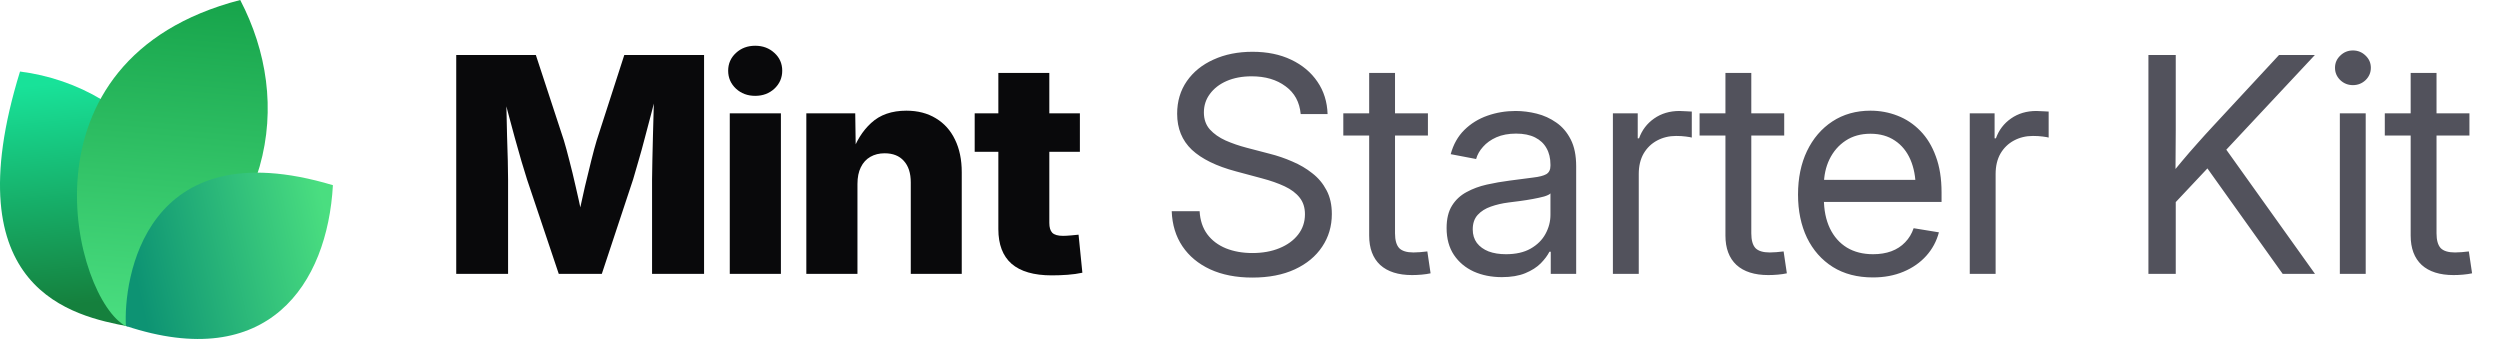
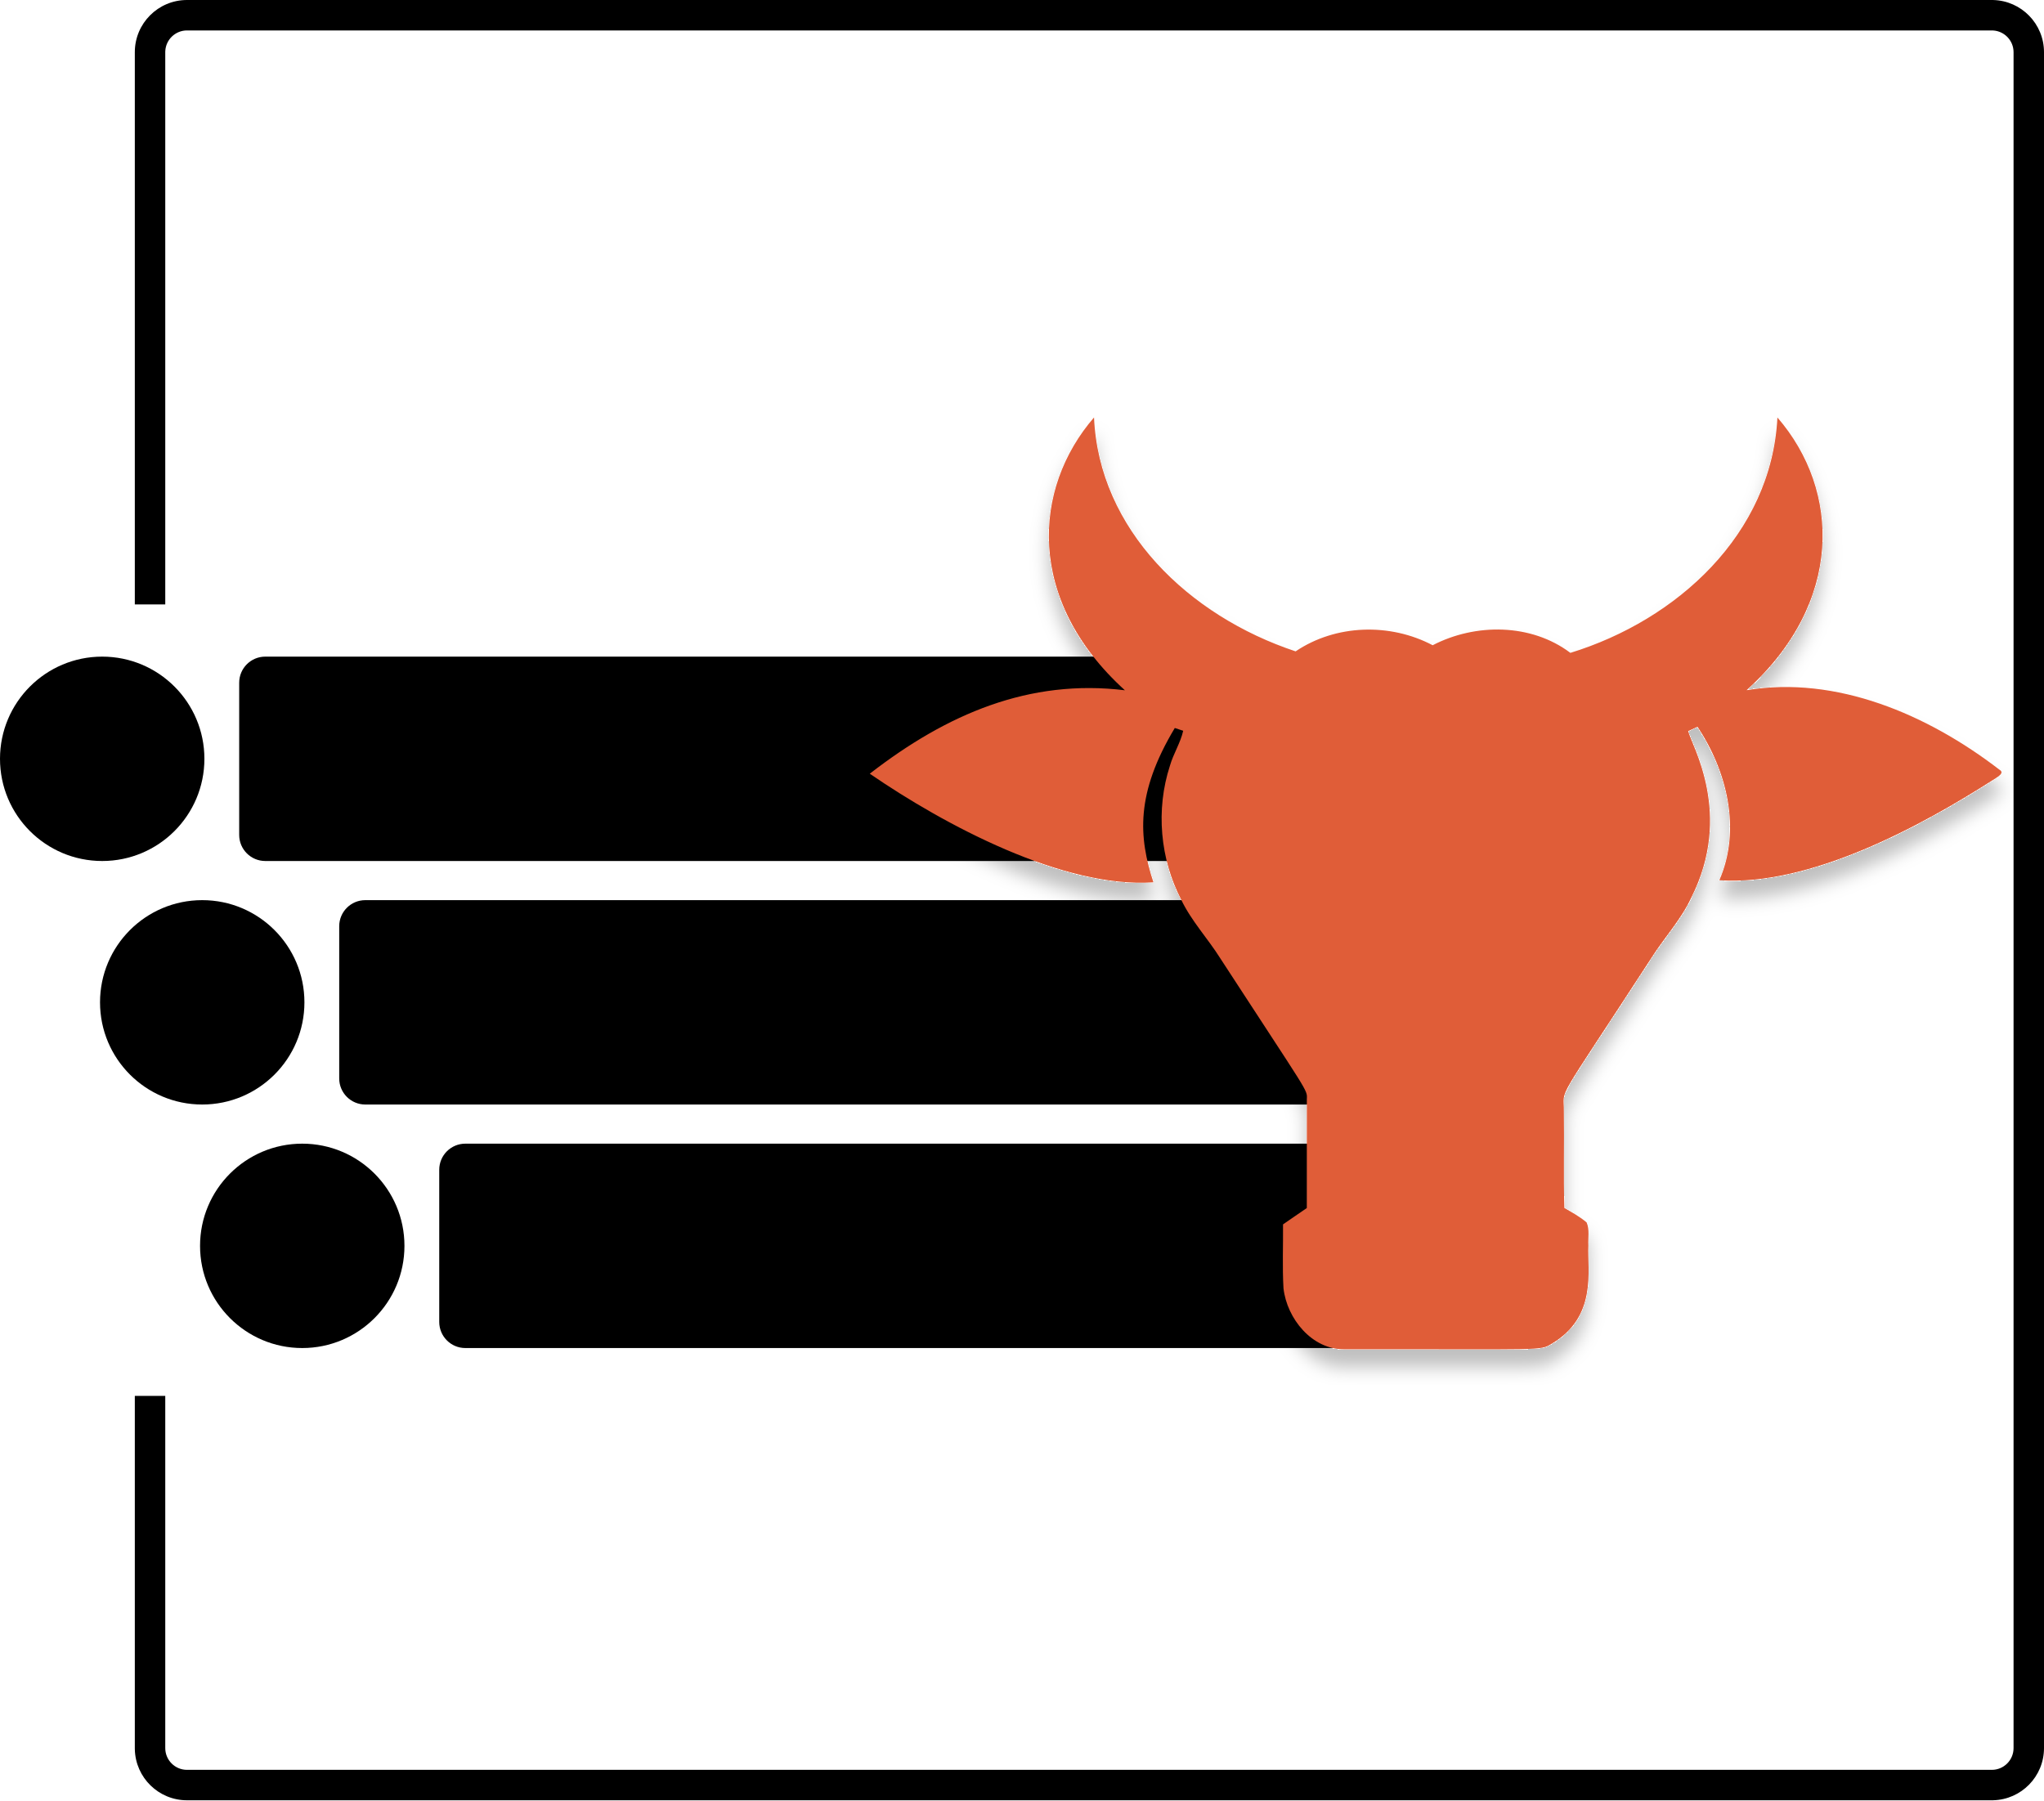
- <svg xmlns="http://www.w3.org/2000/svg" width="177" height="24" viewBox="0 0 177 24" fill="none">
-   <path d="M9.061 23.108C5.268 22.377 -3.391 20.627 1.417 5.064C9.634 6.099 16.973 14.064 9.061 23.108Z" fill="url(#paint0_linear_17557_2020)" />
-   <path d="M8.919 23.094C5.276 21.222 0.784 4.209 17.007 0C20.757 7.193 19.621 16.545 8.919 23.094Z" fill="url(#paint1_linear_17557_2020)" />
-   <path d="M8.914 23.079C8.735 19.882 10.159 9.085 23.57 13.111C23.181 20.123 18.984 26.418 8.914 23.079Z" fill="url(#paint2_linear_17557_2020)" />
-   <path d="M32.301 19.392V3.894H37.938L39.925 9.948C40.036 10.315 40.164 10.787 40.31 11.362C40.462 11.938 40.611 12.552 40.757 13.204C40.91 13.855 41.048 14.483 41.173 15.086C41.305 15.682 41.412 16.192 41.495 16.615H40.695C40.771 16.192 40.871 15.682 40.996 15.086C41.128 14.49 41.267 13.866 41.412 13.214C41.565 12.562 41.714 11.948 41.86 11.373C42.005 10.79 42.133 10.315 42.244 9.948L44.2 3.894H49.848V19.392H46.166V12.704C46.166 12.357 46.173 11.917 46.187 11.383C46.2 10.849 46.214 10.27 46.228 9.646C46.249 9.022 46.266 8.391 46.28 7.753C46.301 7.115 46.311 6.519 46.311 5.964H46.623C46.485 6.561 46.332 7.181 46.166 7.826C45.999 8.471 45.833 9.102 45.666 9.719C45.507 10.336 45.351 10.901 45.198 11.414C45.053 11.928 44.928 12.357 44.824 12.704L42.608 19.392H39.561L37.314 12.704C37.203 12.357 37.072 11.928 36.919 11.414C36.773 10.901 36.614 10.34 36.441 9.729C36.274 9.112 36.104 8.481 35.931 7.836C35.764 7.192 35.608 6.567 35.463 5.964H35.827C35.834 6.512 35.844 7.105 35.858 7.743C35.872 8.374 35.886 9.005 35.9 9.636C35.92 10.26 35.938 10.839 35.952 11.373C35.965 11.907 35.972 12.351 35.972 12.704V19.392H32.301ZM51.668 19.392V8.024H55.288V19.392H51.668ZM53.468 6.786C52.927 6.786 52.473 6.616 52.105 6.276C51.738 5.93 51.554 5.507 51.554 5.007C51.554 4.508 51.738 4.088 52.105 3.749C52.473 3.409 52.927 3.239 53.468 3.239C54.009 3.239 54.463 3.409 54.83 3.749C55.198 4.082 55.382 4.501 55.382 5.007C55.382 5.507 55.198 5.93 54.83 6.276C54.463 6.616 54.009 6.786 53.468 6.786ZM60.708 13.027V19.392H57.088V8.024H60.551L60.593 10.967H60.281C60.593 10.024 61.061 9.268 61.685 8.7C62.309 8.124 63.138 7.836 64.171 7.836C64.975 7.836 65.672 8.017 66.262 8.377C66.851 8.731 67.302 9.234 67.614 9.885C67.933 10.537 68.092 11.307 68.092 12.194V19.392H64.483V12.912C64.483 12.26 64.32 11.754 63.994 11.394C63.675 11.033 63.221 10.853 62.632 10.853C62.25 10.853 61.914 10.936 61.623 11.102C61.332 11.269 61.106 11.515 60.947 11.841C60.787 12.16 60.708 12.555 60.708 13.027ZM76.456 8.024V10.749H69.008V8.024H76.456ZM70.683 5.163H74.292V15.783C74.292 16.102 74.361 16.334 74.5 16.48C74.646 16.625 74.899 16.698 75.259 16.698C75.405 16.698 75.596 16.688 75.831 16.667C76.074 16.646 76.251 16.629 76.362 16.615L76.632 19.309C76.313 19.378 75.963 19.427 75.582 19.455C75.207 19.482 74.836 19.496 74.469 19.496C73.2 19.496 72.25 19.222 71.619 18.674C70.995 18.127 70.683 17.308 70.683 16.22V5.163Z" fill="#09090B" />
-   <path d="M88.667 19.652C87.523 19.652 86.528 19.458 85.682 19.07C84.843 18.681 84.188 18.137 83.716 17.437C83.245 16.736 82.992 15.908 82.957 14.951H84.933C84.968 15.596 85.148 16.14 85.474 16.584C85.8 17.021 86.24 17.354 86.795 17.582C87.35 17.804 87.974 17.915 88.667 17.915C89.388 17.915 90.026 17.801 90.581 17.572C91.143 17.343 91.583 17.024 91.902 16.615C92.228 16.199 92.391 15.717 92.391 15.169C92.391 14.698 92.266 14.306 92.017 13.994C91.767 13.675 91.413 13.408 90.956 13.193C90.498 12.978 89.954 12.787 89.323 12.621L87.502 12.132C86.123 11.765 85.082 11.255 84.382 10.603C83.689 9.944 83.342 9.095 83.342 8.055C83.342 7.174 83.571 6.404 84.028 5.746C84.486 5.087 85.117 4.577 85.921 4.217C86.726 3.849 87.645 3.666 88.678 3.666C89.718 3.666 90.63 3.853 91.413 4.227C92.204 4.602 92.824 5.122 93.275 5.787C93.726 6.446 93.965 7.209 93.993 8.076H92.089C92.013 7.23 91.656 6.574 91.018 6.11C90.387 5.638 89.586 5.403 88.615 5.403C87.95 5.403 87.36 5.513 86.847 5.735C86.341 5.957 85.946 6.262 85.661 6.651C85.377 7.032 85.235 7.469 85.235 7.961C85.235 8.447 85.377 8.849 85.661 9.168C85.946 9.48 86.317 9.74 86.774 9.948C87.232 10.149 87.724 10.319 88.251 10.457L89.884 10.884C90.439 11.023 90.977 11.206 91.496 11.435C92.023 11.657 92.495 11.934 92.911 12.267C93.334 12.593 93.67 12.995 93.92 13.474C94.17 13.945 94.294 14.504 94.294 15.149C94.294 16.015 94.066 16.788 93.608 17.468C93.157 18.148 92.512 18.681 91.673 19.07C90.834 19.458 89.832 19.652 88.667 19.652ZM101.097 8.024V9.594H95.106V8.024H101.097ZM96.937 5.163H98.767V16.521C98.767 17 98.865 17.347 99.059 17.562C99.26 17.77 99.6 17.874 100.078 17.874C100.21 17.874 100.366 17.867 100.546 17.853C100.733 17.832 100.903 17.815 101.056 17.801L101.285 19.351C101.097 19.392 100.886 19.423 100.65 19.444C100.414 19.465 100.189 19.475 99.974 19.475C98.996 19.475 98.244 19.236 97.717 18.758C97.197 18.272 96.937 17.579 96.937 16.677V5.163ZM106.33 19.621C105.595 19.621 104.932 19.489 104.343 19.226C103.754 18.955 103.285 18.564 102.939 18.05C102.592 17.53 102.419 16.896 102.419 16.147C102.419 15.495 102.547 14.965 102.804 14.556C103.06 14.146 103.403 13.828 103.833 13.599C104.263 13.363 104.742 13.186 105.269 13.068C105.796 12.95 106.333 12.857 106.881 12.787C107.574 12.69 108.132 12.617 108.555 12.569C108.978 12.52 109.287 12.441 109.481 12.33C109.675 12.212 109.772 12.014 109.772 11.737V11.654C109.772 11.203 109.679 10.815 109.492 10.489C109.311 10.163 109.041 9.91 108.68 9.729C108.32 9.549 107.872 9.459 107.338 9.459C106.805 9.459 106.34 9.546 105.945 9.719C105.556 9.892 105.241 10.118 104.998 10.395C104.755 10.665 104.593 10.953 104.509 11.258L102.71 10.915C102.897 10.222 103.22 9.65 103.677 9.199C104.135 8.748 104.679 8.412 105.31 8.19C105.941 7.968 106.607 7.857 107.307 7.857C107.8 7.857 108.295 7.92 108.795 8.044C109.301 8.169 109.765 8.381 110.188 8.679C110.611 8.97 110.951 9.369 111.208 9.875C111.464 10.374 111.593 11.005 111.593 11.768V19.392H109.793V17.822H109.7C109.568 18.085 109.363 18.359 109.086 18.643C108.809 18.921 108.444 19.153 107.994 19.34C107.543 19.527 106.988 19.621 106.33 19.621ZM106.621 17.998C107.321 17.998 107.904 17.867 108.368 17.603C108.84 17.333 109.19 16.986 109.419 16.563C109.654 16.133 109.772 15.682 109.772 15.211V13.692C109.703 13.769 109.554 13.841 109.325 13.911C109.096 13.973 108.829 14.032 108.524 14.088C108.226 14.143 107.921 14.192 107.609 14.233C107.304 14.275 107.033 14.309 106.798 14.337C106.354 14.393 105.938 14.49 105.549 14.628C105.168 14.76 104.86 14.954 104.624 15.211C104.388 15.467 104.27 15.811 104.27 16.241C104.27 16.615 104.367 16.934 104.561 17.198C104.762 17.461 105.04 17.662 105.393 17.801C105.747 17.933 106.156 17.998 106.621 17.998ZM114.193 19.392V8.024H115.951V9.792H116.045C116.253 9.209 116.61 8.741 117.116 8.388C117.622 8.034 118.219 7.857 118.905 7.857C119.058 7.857 119.217 7.864 119.384 7.878C119.55 7.885 119.682 7.892 119.779 7.899V9.74C119.716 9.719 119.578 9.695 119.363 9.667C119.155 9.639 118.922 9.625 118.666 9.625C118.174 9.625 117.726 9.733 117.324 9.948C116.922 10.163 116.603 10.471 116.367 10.874C116.138 11.276 116.024 11.758 116.024 12.319V19.392H114.193ZM126.322 8.024V9.594H120.33V8.024H126.322ZM122.161 5.163H123.992V16.521C123.992 17 124.089 17.347 124.283 17.562C124.484 17.77 124.824 17.874 125.302 17.874C125.434 17.874 125.59 17.867 125.77 17.853C125.958 17.832 126.127 17.815 126.28 17.801L126.509 19.351C126.322 19.392 126.11 19.423 125.874 19.444C125.639 19.465 125.413 19.475 125.198 19.475C124.221 19.475 123.468 19.236 122.941 18.758C122.421 18.272 122.161 17.579 122.161 16.677V5.163ZM132.604 19.642C131.502 19.642 130.555 19.396 129.765 18.903C128.974 18.404 128.364 17.714 127.934 16.834C127.511 15.946 127.3 14.927 127.3 13.775C127.3 12.611 127.511 11.584 127.934 10.697C128.364 9.802 128.964 9.102 129.734 8.596C130.51 8.089 131.408 7.836 132.428 7.836C133.1 7.836 133.738 7.954 134.341 8.19C134.952 8.426 135.489 8.783 135.954 9.261C136.425 9.74 136.793 10.343 137.056 11.071C137.327 11.792 137.462 12.645 137.462 13.63V14.296H128.433V12.735H136.463L135.631 13.297C135.631 12.541 135.506 11.876 135.257 11.3C135.007 10.725 134.643 10.277 134.165 9.958C133.686 9.632 133.107 9.469 132.428 9.469C131.748 9.469 131.162 9.632 130.67 9.958C130.177 10.284 129.796 10.725 129.526 11.279C129.262 11.827 129.13 12.441 129.13 13.12V14.046C129.13 14.864 129.273 15.572 129.557 16.168C129.841 16.757 130.243 17.211 130.763 17.53C131.283 17.842 131.901 17.998 132.615 17.998C133.093 17.998 133.523 17.929 133.905 17.79C134.293 17.645 134.619 17.433 134.882 17.156C135.153 16.879 135.354 16.546 135.486 16.157L137.275 16.449C137.108 17.08 136.81 17.634 136.38 18.113C135.95 18.591 135.413 18.966 134.768 19.236C134.123 19.507 133.402 19.642 132.604 19.642ZM139.459 19.392V8.024H141.217V9.792H141.311C141.519 9.209 141.876 8.741 142.382 8.388C142.888 8.034 143.485 7.857 144.171 7.857C144.324 7.857 144.483 7.864 144.649 7.878C144.816 7.885 144.948 7.892 145.045 7.899V9.74C144.982 9.719 144.844 9.695 144.629 9.667C144.421 9.639 144.188 9.625 143.932 9.625C143.439 9.625 142.992 9.733 142.59 9.948C142.188 10.163 141.869 10.471 141.633 10.874C141.404 11.276 141.29 11.758 141.29 12.319V19.392H139.459ZM153.429 14.961V12.715C153.783 12.257 154.136 11.82 154.49 11.404C154.844 10.981 155.204 10.565 155.572 10.156C155.939 9.74 156.314 9.327 156.695 8.918L161.355 3.894H163.893L157.277 10.967H157.184L153.429 14.961ZM152.108 19.392V3.894H154.043V9.241L154.022 12.559L154.043 13.505V19.392H152.108ZM161.615 19.392L155.967 11.477L157.173 9.969L163.903 19.392H161.615ZM165.661 19.392V8.024H167.492V19.392H165.661ZM166.587 6.027C166.24 6.027 165.942 5.909 165.692 5.673C165.443 5.43 165.318 5.139 165.318 4.799C165.318 4.459 165.443 4.172 165.692 3.936C165.942 3.693 166.24 3.572 166.587 3.572C166.934 3.572 167.232 3.693 167.482 3.936C167.731 4.172 167.856 4.459 167.856 4.799C167.856 5.139 167.731 5.43 167.482 5.673C167.232 5.909 166.934 6.027 166.587 6.027ZM174.836 8.024V9.594H168.844V8.024H174.836ZM170.675 5.163H172.506V16.521C172.506 17 172.603 17.347 172.797 17.562C172.998 17.77 173.338 17.874 173.816 17.874C173.948 17.874 174.104 17.867 174.284 17.853C174.472 17.832 174.641 17.815 174.794 17.801L175.023 19.351C174.836 19.392 174.624 19.423 174.388 19.444C174.153 19.465 173.927 19.475 173.712 19.475C172.735 19.475 171.982 19.236 171.455 18.758C170.935 18.272 170.675 17.579 170.675 16.677V5.163Z" fill="#52525C" />
+ <svg xmlns="http://www.w3.org/2000/svg" width="470" height="414" viewBox="0 0 470 414" fill="none">
+   <rect x="55" y="151" width="252" height="47" rx="6" fill="black" />
+   <circle cx="23.5" cy="174.5" r="23.5" fill="black" />
+   <rect x="101" y="263" width="252" height="47" rx="6" fill="black" />
+   <circle cx="69.5" cy="286.5" r="23.5" fill="black" />
+   <rect x="78" y="207" width="252" height="47" rx="6" fill="black" />
+   <circle cx="46.5" cy="230.5" r="23.5" fill="black" />
+   <g filter="url(#filter0_d_1_18)">
+     <path d="M251.561 96C252.7 121.756 273.285 141.609 297.913 149.79C307.148 143.557 319.644 143.213 329.431 148.381C339.246 143.276 352.086 143.332 361.096 150.134C385.577 142.608 407.344 122.85 408.701 96.007C423.256 112.799 423.931 138.594 401.616 158.717C422.241 155.302 443.23 164.283 459.744 176.991C461.004 177.727 459.471 178.547 458.834 179.01C441.43 190.206 416.059 203.83 395.344 202.424C400.426 190.812 397.122 177.313 390.324 167.139C389.61 167.461 388.896 167.791 388.189 168.127C389.009 171.481 398.605 187.196 388.875 206.463C386.523 211.547 382.637 215.656 379.676 220.368C356.913 255.398 359.7 249.717 359.598 255.576C359.71 262.974 359.486 270.386 359.71 277.784C361.467 278.808 363.28 279.783 364.834 281.122C365.541 282.77 365.128 284.67 365.226 286.423C364.951 292.109 367.364 302.762 356.804 309.009C354.006 310.694 355.657 310.235 309.087 310.285C301.645 310.342 295.925 303.231 295.127 296.268C294.847 291.374 295.064 286.465 295.022 281.564C296.849 280.315 298.656 279.039 300.49 277.805C300.49 269.453 300.497 261.095 300.497 252.743C300.608 250.503 301.005 251.778 280.587 220.368C277.723 215.803 273.964 211.82 271.619 206.926C266.739 197.523 265.724 186.184 269.014 176.093C269.805 173.324 271.43 170.869 272.067 168.05C271.423 167.833 270.779 167.623 270.135 167.412C261.085 182.5 261.804 192.464 265.22 202.901C244.547 204.356 217.116 189.69 200 177.923C217.678 164.219 236.666 156.047 258.66 158.738C235.811 137.991 237.446 112.29 251.561 96Z" fill="#E05D38" />
+   </g>
+   <path d="M458.31 0.004C464.794 0.168 470 5.476 470 12V402C470 408.524 464.794 413.832 458.31 413.996L458 414H43C36.476 414 31.168 408.794 31.004 402.31L31 402V321H38V402C38 404.761 40.239 407 43 407H458C460.761 407 463 404.761 463 402V12C463 9.325 460.899 7.141 458.257 7.007L458 7H43C40.325 7 38.141 9.101 38.007 11.743L38 12V139H31V12C31 5.373 36.373 4.93259e-08 43 0H458L458.31 0.004Z" fill="black" />
  <defs>
-     <linearGradient id="paint0_linear_17557_2020" x1="3.776" y1="5.916" x2="5.232" y2="21.559" gradientUnits="userSpaceOnUse">
-       <stop stop-color="#18E299" />
-       <stop offset="1" stop-color="#15803D" />
-     </linearGradient>
-     <linearGradient id="paint1_linear_17557_2020" x1="12.171" y1="-0.718" x2="10.19" y2="22.983" gradientUnits="userSpaceOnUse">
-       <stop stop-color="#16A34A" />
-       <stop offset="1" stop-color="#4ADE80" />
-     </linearGradient>
-     <linearGradient id="paint2_linear_17557_2020" x1="23.133" y1="15.353" x2="9.338" y2="18.52" gradientUnits="userSpaceOnUse">
-       <stop stop-color="#4ADE80" />
-       <stop offset="1" stop-color="#0D9373" />
-     </linearGradient>
+     <filter id="filter0_d_1_18" x="196" y="96" width="268.227" height="222.306" filterUnits="userSpaceOnUse" color-interpolation-filters="sRGB">
+       <feFlood flood-opacity="0" result="BackgroundImageFix" />
+       <feColorMatrix in="SourceAlpha" type="matrix" values="0 0 0 0 0 0 0 0 0 0 0 0 0 0 0 0 0 0 127 0" result="hardAlpha" />
+       <feOffset dy="4" />
+       <feGaussianBlur stdDeviation="2" />
+       <feComposite in2="hardAlpha" operator="out" />
+       <feColorMatrix type="matrix" values="0 0 0 0 0 0 0 0 0 0 0 0 0 0 0 0 0 0 0.25 0" />
+       <feBlend mode="normal" in2="BackgroundImageFix" result="effect1_dropShadow_1_18" />
+       <feBlend mode="normal" in="SourceGraphic" in2="effect1_dropShadow_1_18" result="shape" />
+     </filter>
  </defs>
</svg>
